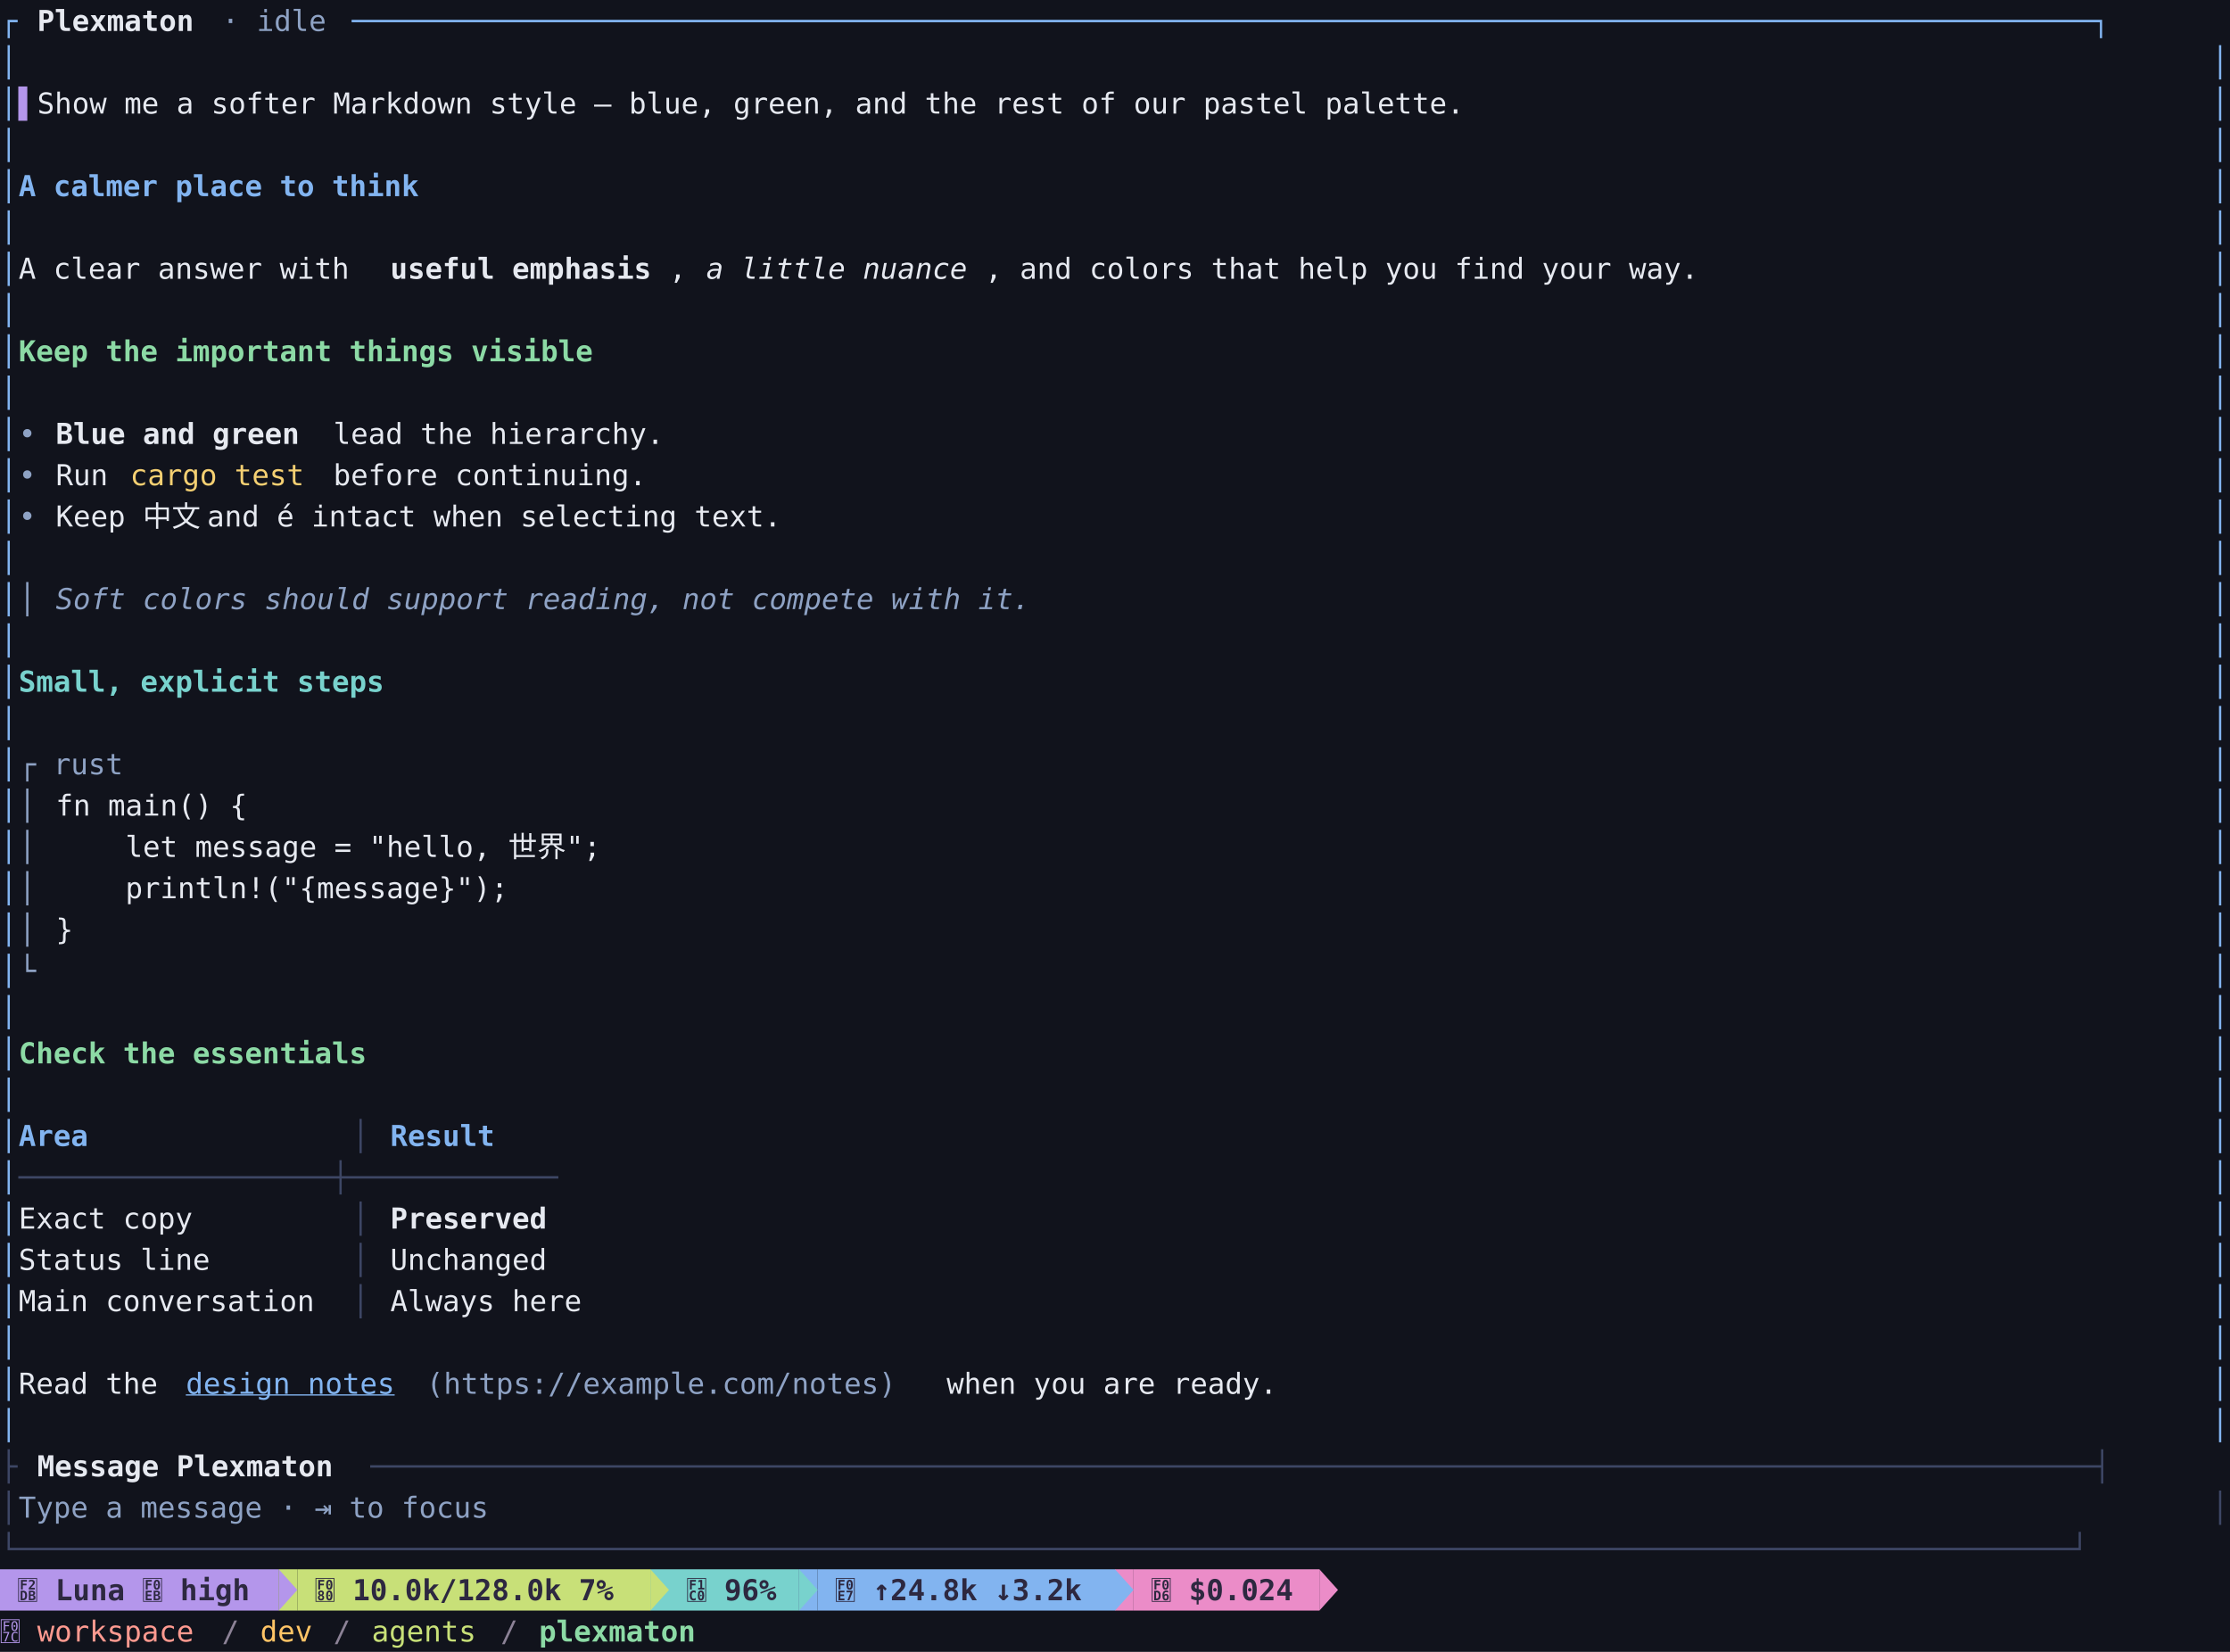
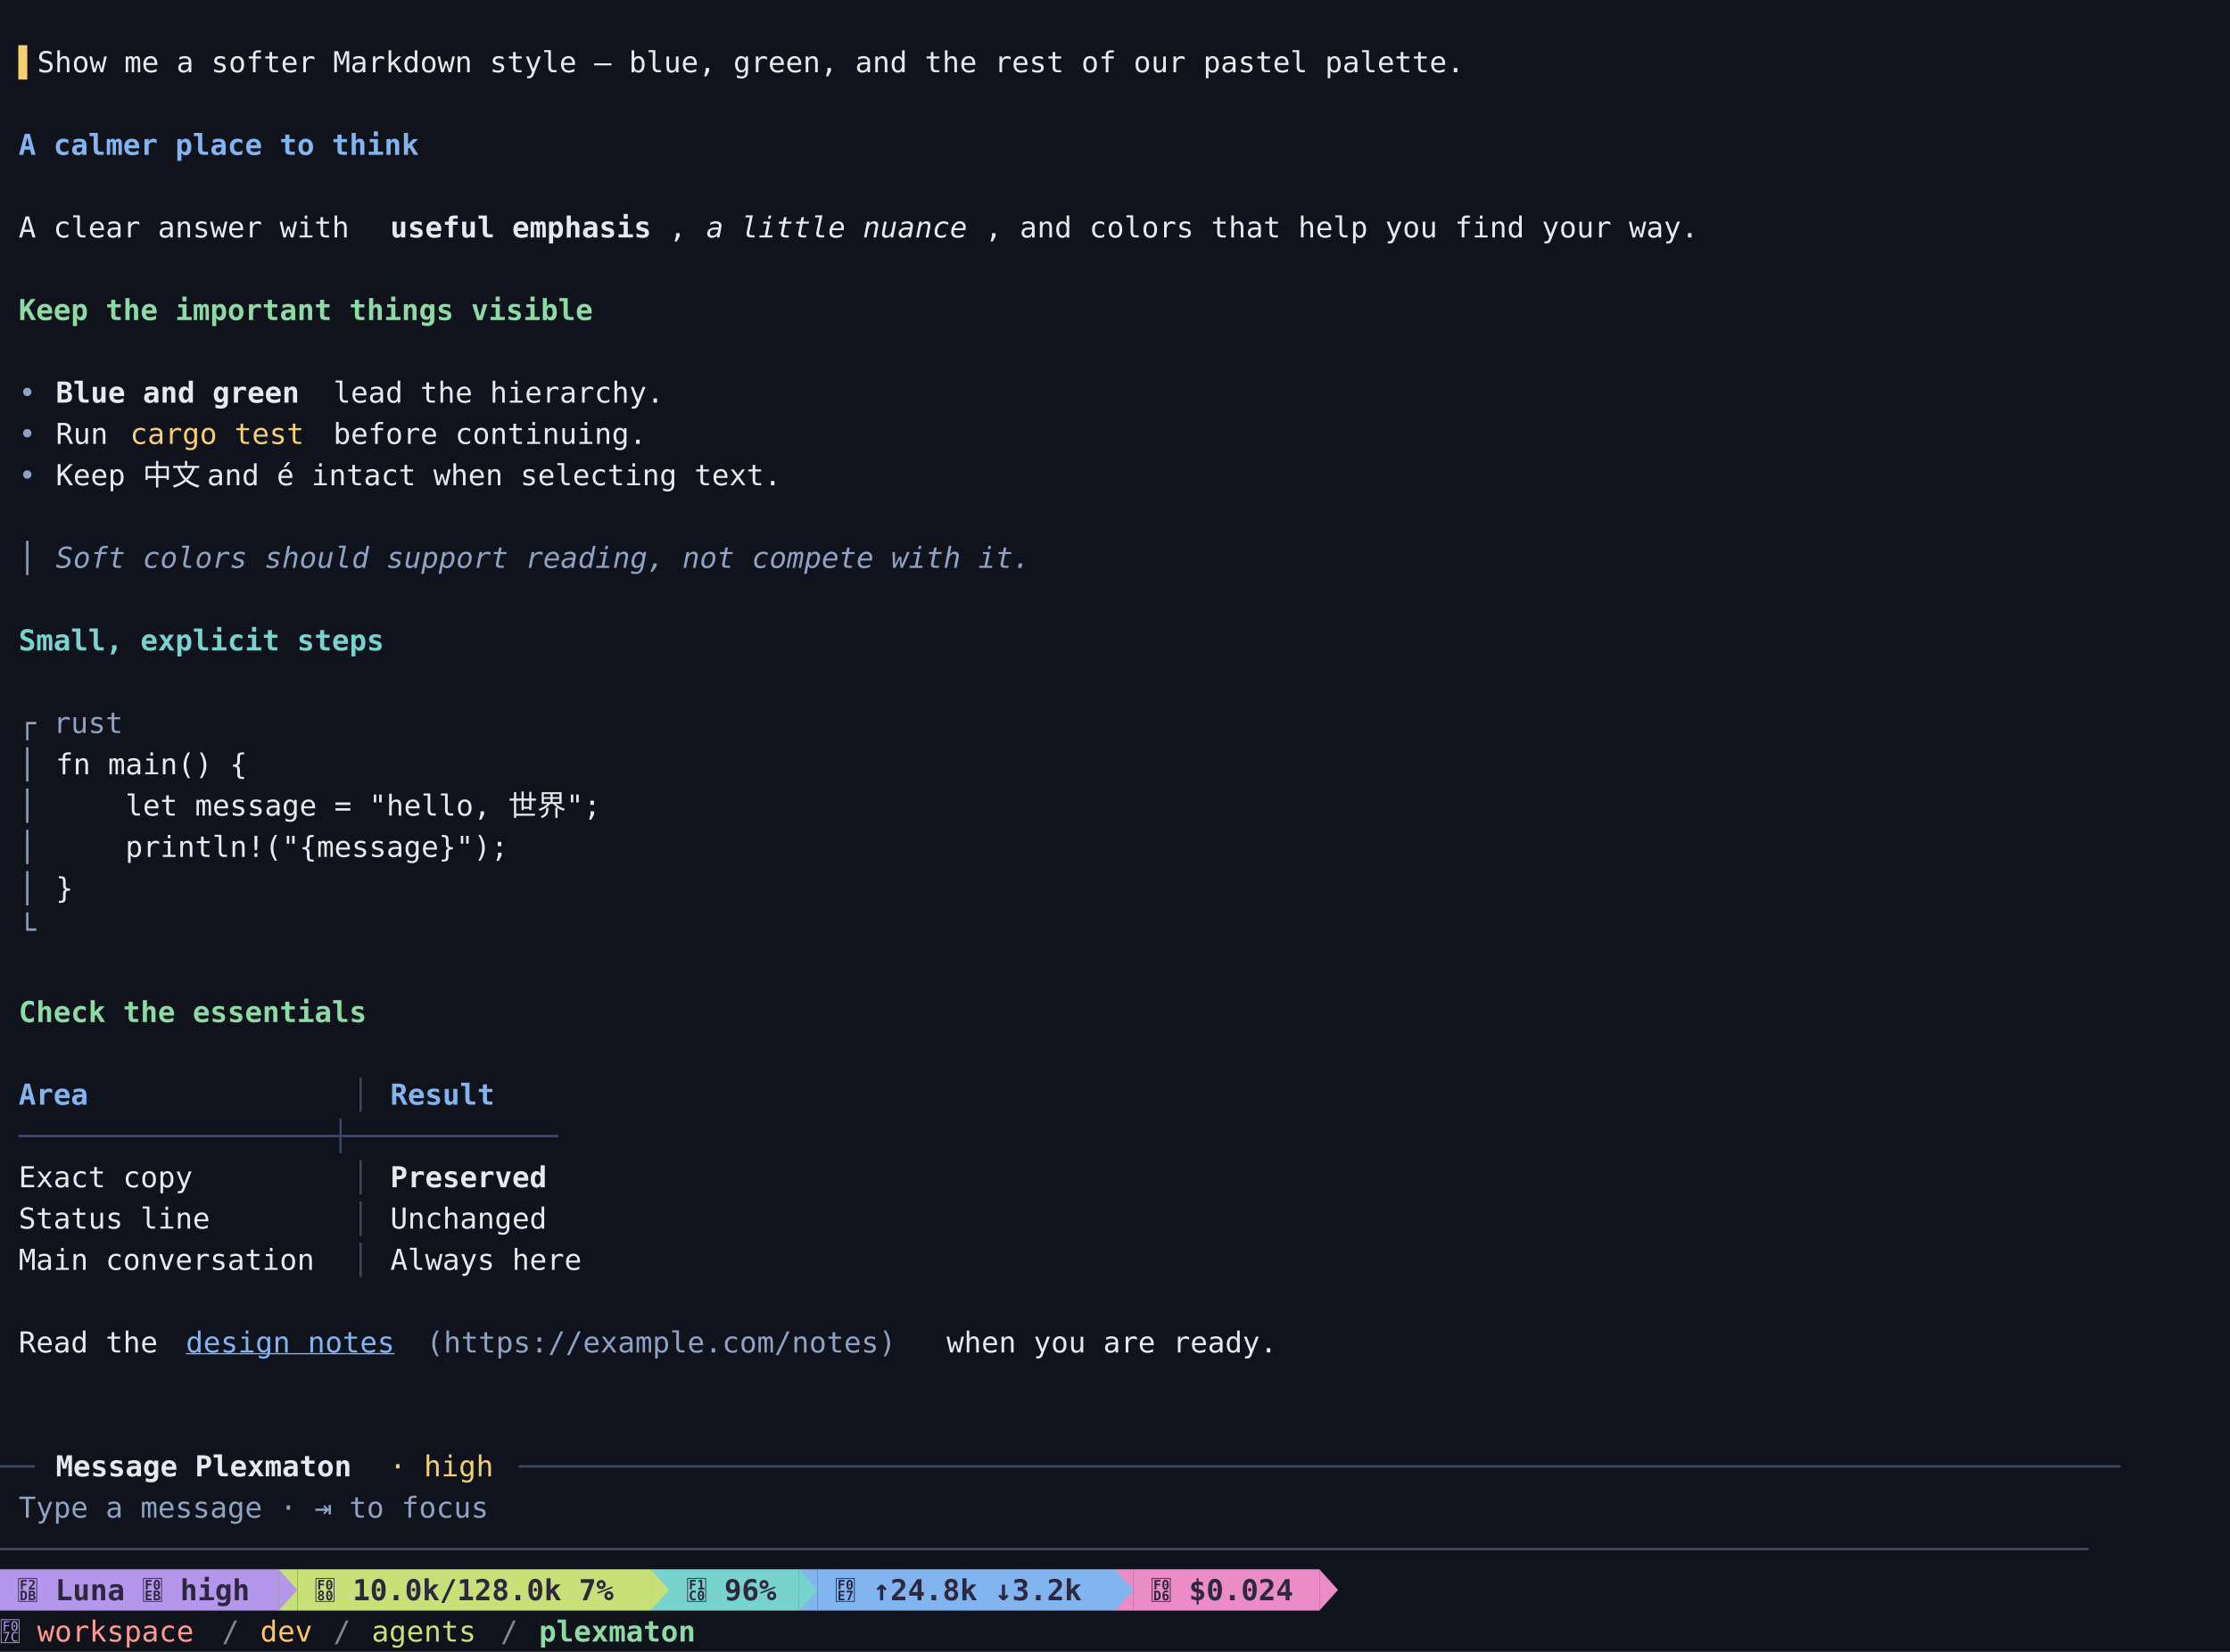
<svg xmlns="http://www.w3.org/2000/svg" width="100%" height="100%" viewBox="0 0 1080 800" preserveAspectRatio="xMinYMin meet">
  <rect width="100%" height="100%" fill="#11131c" />
  <g font-family="Menlo,'Agave Nerd Font Mono',monospace" font-size="14">
-     <text x="0" y="15" fill="#82b4f0" font-weight="normal" font-style="normal" opacity="1" text-decoration="none" xml:space="preserve" textLength="18" lengthAdjust="spacingAndGlyphs">┌ </text>
-     <text x="18" y="15" fill="#e6e9f0" font-weight="bold" font-style="normal" opacity="1" text-decoration="none" xml:space="preserve" textLength="81" lengthAdjust="spacingAndGlyphs">Plexmaton</text>
-     <text x="99" y="15" fill="#8ea2c4" font-weight="normal" font-style="normal" opacity="1" text-decoration="none" xml:space="preserve" textLength="63" lengthAdjust="spacingAndGlyphs"> · idle</text>
-     <text x="162" y="15" fill="#82b4f0" font-weight="normal" font-style="normal" opacity="1" text-decoration="none" xml:space="preserve" textLength="918" lengthAdjust="spacingAndGlyphs"> ────────────────────────────────────────────────────────────────────────────────────────────────────┐</text>
-     <text x="0" y="35" fill="#82b4f0" font-weight="normal" font-style="normal" opacity="1" text-decoration="none" xml:space="preserve" textLength="9" lengthAdjust="spacingAndGlyphs">│</text>
-     <text x="1071" y="35" fill="#82b4f0" font-weight="normal" font-style="normal" opacity="1" text-decoration="none" xml:space="preserve" textLength="9" lengthAdjust="spacingAndGlyphs">│</text>
-     <text x="0" y="55" fill="#82b4f0" font-weight="normal" font-style="normal" opacity="1" text-decoration="none" xml:space="preserve" textLength="9" lengthAdjust="spacingAndGlyphs">│</text>
-     <text x="9" y="55" fill="#b496eb" font-weight="normal" font-style="normal" opacity="1" text-decoration="none" xml:space="preserve" textLength="9" lengthAdjust="spacingAndGlyphs">▌</text>
-     <text x="18" y="55" fill="#e6e9f0" font-weight="normal" font-style="normal" opacity="1" text-decoration="none" xml:space="preserve" textLength="738" lengthAdjust="spacingAndGlyphs">Show me a softer Markdown style — blue, green, and the rest of our pastel palette.</text>
-     <text x="1071" y="55" fill="#82b4f0" font-weight="normal" font-style="normal" opacity="1" text-decoration="none" xml:space="preserve" textLength="9" lengthAdjust="spacingAndGlyphs">│</text>
-     <text x="0" y="75" fill="#82b4f0" font-weight="normal" font-style="normal" opacity="1" text-decoration="none" xml:space="preserve" textLength="9" lengthAdjust="spacingAndGlyphs">│</text>
-     <text x="1071" y="75" fill="#82b4f0" font-weight="normal" font-style="normal" opacity="1" text-decoration="none" xml:space="preserve" textLength="9" lengthAdjust="spacingAndGlyphs">│</text>
-     <text x="0" y="95" fill="#82b4f0" font-weight="normal" font-style="normal" opacity="1" text-decoration="none" xml:space="preserve" textLength="9" lengthAdjust="spacingAndGlyphs">│</text>
-     <text x="9" y="95" fill="#82b4f0" font-weight="bold" font-style="normal" opacity="1" text-decoration="none" xml:space="preserve" textLength="207" lengthAdjust="spacingAndGlyphs">A calmer place to think</text>
-     <text x="1071" y="95" fill="#82b4f0" font-weight="normal" font-style="normal" opacity="1" text-decoration="none" xml:space="preserve" textLength="9" lengthAdjust="spacingAndGlyphs">│</text>
-     <text x="0" y="115" fill="#82b4f0" font-weight="normal" font-style="normal" opacity="1" text-decoration="none" xml:space="preserve" textLength="9" lengthAdjust="spacingAndGlyphs">│</text>
-     <text x="1071" y="115" fill="#82b4f0" font-weight="normal" font-style="normal" opacity="1" text-decoration="none" xml:space="preserve" textLength="9" lengthAdjust="spacingAndGlyphs">│</text>
-     <text x="0" y="135" fill="#82b4f0" font-weight="normal" font-style="normal" opacity="1" text-decoration="none" xml:space="preserve" textLength="9" lengthAdjust="spacingAndGlyphs">│</text>
-     <text x="9" y="135" fill="#e6e9f0" font-weight="normal" font-style="normal" opacity="1" text-decoration="none" xml:space="preserve" textLength="180" lengthAdjust="spacingAndGlyphs">A clear answer with </text>
-     <text x="189" y="135" fill="#e6e9f0" font-weight="bold" font-style="normal" opacity="1" text-decoration="none" xml:space="preserve" textLength="135" lengthAdjust="spacingAndGlyphs">useful emphasis</text>
-     <text x="324" y="135" fill="#e6e9f0" font-weight="normal" font-style="normal" opacity="1" text-decoration="none" xml:space="preserve" textLength="18" lengthAdjust="spacingAndGlyphs">, </text>
-     <text x="342" y="135" fill="#e6e9f0" font-weight="normal" font-style="italic" opacity="1" text-decoration="none" xml:space="preserve" textLength="135" lengthAdjust="spacingAndGlyphs">a little nuance</text>
-     <text x="477" y="135" fill="#e6e9f0" font-weight="normal" font-style="normal" opacity="1" text-decoration="none" xml:space="preserve" textLength="369" lengthAdjust="spacingAndGlyphs">, and colors that help you find your way.</text>
-     <text x="1071" y="135" fill="#82b4f0" font-weight="normal" font-style="normal" opacity="1" text-decoration="none" xml:space="preserve" textLength="9" lengthAdjust="spacingAndGlyphs">│</text>
-     <text x="0" y="155" fill="#82b4f0" font-weight="normal" font-style="normal" opacity="1" text-decoration="none" xml:space="preserve" textLength="9" lengthAdjust="spacingAndGlyphs">│</text>
-     <text x="1071" y="155" fill="#82b4f0" font-weight="normal" font-style="normal" opacity="1" text-decoration="none" xml:space="preserve" textLength="9" lengthAdjust="spacingAndGlyphs">│</text>
-     <text x="0" y="175" fill="#82b4f0" font-weight="normal" font-style="normal" opacity="1" text-decoration="none" xml:space="preserve" textLength="9" lengthAdjust="spacingAndGlyphs">│</text>
-     <text x="9" y="175" fill="#8cdaa5" font-weight="bold" font-style="normal" opacity="1" text-decoration="none" xml:space="preserve" textLength="297" lengthAdjust="spacingAndGlyphs">Keep the important things visible</text>
-     <text x="1071" y="175" fill="#82b4f0" font-weight="normal" font-style="normal" opacity="1" text-decoration="none" xml:space="preserve" textLength="9" lengthAdjust="spacingAndGlyphs">│</text>
-     <text x="0" y="195" fill="#82b4f0" font-weight="normal" font-style="normal" opacity="1" text-decoration="none" xml:space="preserve" textLength="9" lengthAdjust="spacingAndGlyphs">│</text>
-     <text x="1071" y="195" fill="#82b4f0" font-weight="normal" font-style="normal" opacity="1" text-decoration="none" xml:space="preserve" textLength="9" lengthAdjust="spacingAndGlyphs">│</text>
-     <text x="0" y="215" fill="#82b4f0" font-weight="normal" font-style="normal" opacity="1" text-decoration="none" xml:space="preserve" textLength="9" lengthAdjust="spacingAndGlyphs">│</text>
+     <text x="9" y="35" fill="#f5d072" font-weight="normal" font-style="normal" opacity="1" text-decoration="none" xml:space="preserve" textLength="9" lengthAdjust="spacingAndGlyphs">▌</text>
+     <text x="18" y="35" fill="#e6e9f0" font-weight="normal" font-style="normal" opacity="1" text-decoration="none" xml:space="preserve" textLength="738" lengthAdjust="spacingAndGlyphs">Show me a softer Markdown style — blue, green, and the rest of our pastel palette.</text>
+     <text x="9" y="75" fill="#82b4f0" font-weight="bold" font-style="normal" opacity="1" text-decoration="none" xml:space="preserve" textLength="207" lengthAdjust="spacingAndGlyphs">A calmer place to think</text>
+     <text x="9" y="115" fill="#e6e9f0" font-weight="normal" font-style="normal" opacity="1" text-decoration="none" xml:space="preserve" textLength="180" lengthAdjust="spacingAndGlyphs">A clear answer with </text>
+     <text x="189" y="115" fill="#e6e9f0" font-weight="bold" font-style="normal" opacity="1" text-decoration="none" xml:space="preserve" textLength="135" lengthAdjust="spacingAndGlyphs">useful emphasis</text>
+     <text x="324" y="115" fill="#e6e9f0" font-weight="normal" font-style="normal" opacity="1" text-decoration="none" xml:space="preserve" textLength="18" lengthAdjust="spacingAndGlyphs">, </text>
+     <text x="342" y="115" fill="#e6e9f0" font-weight="normal" font-style="italic" opacity="1" text-decoration="none" xml:space="preserve" textLength="135" lengthAdjust="spacingAndGlyphs">a little nuance</text>
+     <text x="477" y="115" fill="#e6e9f0" font-weight="normal" font-style="normal" opacity="1" text-decoration="none" xml:space="preserve" textLength="369" lengthAdjust="spacingAndGlyphs">, and colors that help you find your way.</text>
+     <text x="9" y="155" fill="#8cdaa5" font-weight="bold" font-style="normal" opacity="1" text-decoration="none" xml:space="preserve" textLength="297" lengthAdjust="spacingAndGlyphs">Keep the important things visible</text>
+     <text x="9" y="195" fill="#8ea2c4" font-weight="normal" font-style="normal" opacity="1" text-decoration="none" xml:space="preserve" textLength="18" lengthAdjust="spacingAndGlyphs">• </text>
+     <text x="27" y="195" fill="#e6e9f0" font-weight="bold" font-style="normal" opacity="1" text-decoration="none" xml:space="preserve" textLength="126" lengthAdjust="spacingAndGlyphs">Blue and green</text>
+     <text x="153" y="195" fill="#e6e9f0" font-weight="normal" font-style="normal" opacity="1" text-decoration="none" xml:space="preserve" textLength="180" lengthAdjust="spacingAndGlyphs"> lead the hierarchy.</text>
    <text x="9" y="215" fill="#8ea2c4" font-weight="normal" font-style="normal" opacity="1" text-decoration="none" xml:space="preserve" textLength="18" lengthAdjust="spacingAndGlyphs">• </text>
-     <text x="27" y="215" fill="#e6e9f0" font-weight="bold" font-style="normal" opacity="1" text-decoration="none" xml:space="preserve" textLength="126" lengthAdjust="spacingAndGlyphs">Blue and green</text>
-     <text x="153" y="215" fill="#e6e9f0" font-weight="normal" font-style="normal" opacity="1" text-decoration="none" xml:space="preserve" textLength="180" lengthAdjust="spacingAndGlyphs"> lead the hierarchy.</text>
-     <text x="1071" y="215" fill="#82b4f0" font-weight="normal" font-style="normal" opacity="1" text-decoration="none" xml:space="preserve" textLength="9" lengthAdjust="spacingAndGlyphs">│</text>
-     <text x="0" y="235" fill="#82b4f0" font-weight="normal" font-style="normal" opacity="1" text-decoration="none" xml:space="preserve" textLength="9" lengthAdjust="spacingAndGlyphs">│</text>
+     <text x="27" y="215" fill="#e6e9f0" font-weight="normal" font-style="normal" opacity="1" text-decoration="none" xml:space="preserve" textLength="36" lengthAdjust="spacingAndGlyphs">Run </text>
+     <text x="63" y="215" fill="#f5d072" font-weight="normal" font-style="normal" opacity="1" text-decoration="none" xml:space="preserve" textLength="90" lengthAdjust="spacingAndGlyphs">cargo test</text>
+     <text x="153" y="215" fill="#e6e9f0" font-weight="normal" font-style="normal" opacity="1" text-decoration="none" xml:space="preserve" textLength="171" lengthAdjust="spacingAndGlyphs"> before continuing.</text>
    <text x="9" y="235" fill="#8ea2c4" font-weight="normal" font-style="normal" opacity="1" text-decoration="none" xml:space="preserve" textLength="18" lengthAdjust="spacingAndGlyphs">• </text>
-     <text x="27" y="235" fill="#e6e9f0" font-weight="normal" font-style="normal" opacity="1" text-decoration="none" xml:space="preserve" textLength="36" lengthAdjust="spacingAndGlyphs">Run </text>
-     <text x="63" y="235" fill="#f5d072" font-weight="normal" font-style="normal" opacity="1" text-decoration="none" xml:space="preserve" textLength="90" lengthAdjust="spacingAndGlyphs">cargo test</text>
-     <text x="153" y="235" fill="#e6e9f0" font-weight="normal" font-style="normal" opacity="1" text-decoration="none" xml:space="preserve" textLength="171" lengthAdjust="spacingAndGlyphs"> before continuing.</text>
-     <text x="1071" y="235" fill="#82b4f0" font-weight="normal" font-style="normal" opacity="1" text-decoration="none" xml:space="preserve" textLength="9" lengthAdjust="spacingAndGlyphs">│</text>
-     <text x="0" y="255" fill="#82b4f0" font-weight="normal" font-style="normal" opacity="1" text-decoration="none" xml:space="preserve" textLength="9" lengthAdjust="spacingAndGlyphs">│</text>
-     <text x="9" y="255" fill="#8ea2c4" font-weight="normal" font-style="normal" opacity="1" text-decoration="none" xml:space="preserve" textLength="18" lengthAdjust="spacingAndGlyphs">• </text>
-     <text x="27" y="255" fill="#e6e9f0" font-weight="normal" font-style="normal" opacity="1" text-decoration="none" xml:space="preserve" textLength="387" lengthAdjust="spacingAndGlyphs">Keep 中文 and é intact when selecting text.</text>
-     <text x="1071" y="255" fill="#82b4f0" font-weight="normal" font-style="normal" opacity="1" text-decoration="none" xml:space="preserve" textLength="9" lengthAdjust="spacingAndGlyphs">│</text>
-     <text x="0" y="275" fill="#82b4f0" font-weight="normal" font-style="normal" opacity="1" text-decoration="none" xml:space="preserve" textLength="9" lengthAdjust="spacingAndGlyphs">│</text>
-     <text x="1071" y="275" fill="#82b4f0" font-weight="normal" font-style="normal" opacity="1" text-decoration="none" xml:space="preserve" textLength="9" lengthAdjust="spacingAndGlyphs">│</text>
-     <text x="0" y="295" fill="#82b4f0" font-weight="normal" font-style="normal" opacity="1" text-decoration="none" xml:space="preserve" textLength="9" lengthAdjust="spacingAndGlyphs">│</text>
-     <text x="9" y="295" fill="#8ea2c4" font-weight="normal" font-style="normal" opacity="1" text-decoration="none" xml:space="preserve" textLength="18" lengthAdjust="spacingAndGlyphs">│ </text>
-     <text x="27" y="295" fill="#8ea2c4" font-weight="normal" font-style="italic" opacity="1" text-decoration="none" xml:space="preserve" textLength="504" lengthAdjust="spacingAndGlyphs">Soft colors should support reading, not compete with it.</text>
-     <text x="1071" y="295" fill="#82b4f0" font-weight="normal" font-style="normal" opacity="1" text-decoration="none" xml:space="preserve" textLength="9" lengthAdjust="spacingAndGlyphs">│</text>
-     <text x="0" y="315" fill="#82b4f0" font-weight="normal" font-style="normal" opacity="1" text-decoration="none" xml:space="preserve" textLength="9" lengthAdjust="spacingAndGlyphs">│</text>
-     <text x="1071" y="315" fill="#82b4f0" font-weight="normal" font-style="normal" opacity="1" text-decoration="none" xml:space="preserve" textLength="9" lengthAdjust="spacingAndGlyphs">│</text>
-     <text x="0" y="335" fill="#82b4f0" font-weight="normal" font-style="normal" opacity="1" text-decoration="none" xml:space="preserve" textLength="9" lengthAdjust="spacingAndGlyphs">│</text>
-     <text x="9" y="335" fill="#78d2cd" font-weight="bold" font-style="normal" opacity="1" text-decoration="none" xml:space="preserve" textLength="189" lengthAdjust="spacingAndGlyphs">Small, explicit steps</text>
-     <text x="1071" y="335" fill="#82b4f0" font-weight="normal" font-style="normal" opacity="1" text-decoration="none" xml:space="preserve" textLength="9" lengthAdjust="spacingAndGlyphs">│</text>
-     <text x="0" y="355" fill="#82b4f0" font-weight="normal" font-style="normal" opacity="1" text-decoration="none" xml:space="preserve" textLength="9" lengthAdjust="spacingAndGlyphs">│</text>
-     <text x="1071" y="355" fill="#82b4f0" font-weight="normal" font-style="normal" opacity="1" text-decoration="none" xml:space="preserve" textLength="9" lengthAdjust="spacingAndGlyphs">│</text>
-     <text x="0" y="375" fill="#82b4f0" font-weight="normal" font-style="normal" opacity="1" text-decoration="none" xml:space="preserve" textLength="9" lengthAdjust="spacingAndGlyphs">│</text>
-     <text x="9" y="375" fill="#8ea2c4" font-weight="normal" font-style="normal" opacity="1" text-decoration="none" xml:space="preserve" textLength="54" lengthAdjust="spacingAndGlyphs">┌ rust</text>
-     <text x="1071" y="375" fill="#82b4f0" font-weight="normal" font-style="normal" opacity="1" text-decoration="none" xml:space="preserve" textLength="9" lengthAdjust="spacingAndGlyphs">│</text>
-     <text x="0" y="395" fill="#82b4f0" font-weight="normal" font-style="normal" opacity="1" text-decoration="none" xml:space="preserve" textLength="9" lengthAdjust="spacingAndGlyphs">│</text>
+     <text x="27" y="235" fill="#e6e9f0" font-weight="normal" font-style="normal" opacity="1" text-decoration="none" xml:space="preserve" textLength="387" lengthAdjust="spacingAndGlyphs">Keep 中文 and é intact when selecting text.</text>
+     <text x="9" y="275" fill="#8ea2c4" font-weight="normal" font-style="normal" opacity="1" text-decoration="none" xml:space="preserve" textLength="18" lengthAdjust="spacingAndGlyphs">│ </text>
+     <text x="27" y="275" fill="#8ea2c4" font-weight="normal" font-style="italic" opacity="1" text-decoration="none" xml:space="preserve" textLength="504" lengthAdjust="spacingAndGlyphs">Soft colors should support reading, not compete with it.</text>
+     <text x="9" y="315" fill="#78d2cd" font-weight="bold" font-style="normal" opacity="1" text-decoration="none" xml:space="preserve" textLength="189" lengthAdjust="spacingAndGlyphs">Small, explicit steps</text>
+     <text x="9" y="355" fill="#8ea2c4" font-weight="normal" font-style="normal" opacity="1" text-decoration="none" xml:space="preserve" textLength="54" lengthAdjust="spacingAndGlyphs">┌ rust</text>
+     <text x="9" y="375" fill="#8ea2c4" font-weight="normal" font-style="normal" opacity="1" text-decoration="none" xml:space="preserve" textLength="18" lengthAdjust="spacingAndGlyphs">│ </text>
+     <text x="27" y="375" fill="#e6e9f0" font-weight="normal" font-style="normal" opacity="1" text-decoration="none" xml:space="preserve" textLength="99" lengthAdjust="spacingAndGlyphs">fn main() {</text>
    <text x="9" y="395" fill="#8ea2c4" font-weight="normal" font-style="normal" opacity="1" text-decoration="none" xml:space="preserve" textLength="18" lengthAdjust="spacingAndGlyphs">│ </text>
-     <text x="27" y="395" fill="#e6e9f0" font-weight="normal" font-style="normal" opacity="1" text-decoration="none" xml:space="preserve" textLength="99" lengthAdjust="spacingAndGlyphs">fn main() {</text>
-     <text x="1071" y="395" fill="#82b4f0" font-weight="normal" font-style="normal" opacity="1" text-decoration="none" xml:space="preserve" textLength="9" lengthAdjust="spacingAndGlyphs">│</text>
-     <text x="0" y="415" fill="#82b4f0" font-weight="normal" font-style="normal" opacity="1" text-decoration="none" xml:space="preserve" textLength="9" lengthAdjust="spacingAndGlyphs">│</text>
+     <text x="27" y="395" fill="#e6e9f0" font-weight="normal" font-style="normal" opacity="1" text-decoration="none" xml:space="preserve" textLength="288" lengthAdjust="spacingAndGlyphs">    let message = "hello, 世界";</text>
    <text x="9" y="415" fill="#8ea2c4" font-weight="normal" font-style="normal" opacity="1" text-decoration="none" xml:space="preserve" textLength="18" lengthAdjust="spacingAndGlyphs">│ </text>
-     <text x="27" y="415" fill="#e6e9f0" font-weight="normal" font-style="normal" opacity="1" text-decoration="none" xml:space="preserve" textLength="288" lengthAdjust="spacingAndGlyphs">    let message = "hello, 世界";</text>
-     <text x="1071" y="415" fill="#82b4f0" font-weight="normal" font-style="normal" opacity="1" text-decoration="none" xml:space="preserve" textLength="9" lengthAdjust="spacingAndGlyphs">│</text>
-     <text x="0" y="435" fill="#82b4f0" font-weight="normal" font-style="normal" opacity="1" text-decoration="none" xml:space="preserve" textLength="9" lengthAdjust="spacingAndGlyphs">│</text>
+     <text x="27" y="415" fill="#e6e9f0" font-weight="normal" font-style="normal" opacity="1" text-decoration="none" xml:space="preserve" textLength="234" lengthAdjust="spacingAndGlyphs">    println!("{message}");</text>
    <text x="9" y="435" fill="#8ea2c4" font-weight="normal" font-style="normal" opacity="1" text-decoration="none" xml:space="preserve" textLength="18" lengthAdjust="spacingAndGlyphs">│ </text>
-     <text x="27" y="435" fill="#e6e9f0" font-weight="normal" font-style="normal" opacity="1" text-decoration="none" xml:space="preserve" textLength="234" lengthAdjust="spacingAndGlyphs">    println!("{message}");</text>
-     <text x="1071" y="435" fill="#82b4f0" font-weight="normal" font-style="normal" opacity="1" text-decoration="none" xml:space="preserve" textLength="9" lengthAdjust="spacingAndGlyphs">│</text>
-     <text x="0" y="455" fill="#82b4f0" font-weight="normal" font-style="normal" opacity="1" text-decoration="none" xml:space="preserve" textLength="9" lengthAdjust="spacingAndGlyphs">│</text>
-     <text x="9" y="455" fill="#8ea2c4" font-weight="normal" font-style="normal" opacity="1" text-decoration="none" xml:space="preserve" textLength="18" lengthAdjust="spacingAndGlyphs">│ </text>
-     <text x="27" y="455" fill="#e6e9f0" font-weight="normal" font-style="normal" opacity="1" text-decoration="none" xml:space="preserve" textLength="9" lengthAdjust="spacingAndGlyphs">}</text>
-     <text x="1071" y="455" fill="#82b4f0" font-weight="normal" font-style="normal" opacity="1" text-decoration="none" xml:space="preserve" textLength="9" lengthAdjust="spacingAndGlyphs">│</text>
-     <text x="0" y="475" fill="#82b4f0" font-weight="normal" font-style="normal" opacity="1" text-decoration="none" xml:space="preserve" textLength="9" lengthAdjust="spacingAndGlyphs">│</text>
-     <text x="9" y="475" fill="#8ea2c4" font-weight="normal" font-style="normal" opacity="1" text-decoration="none" xml:space="preserve" textLength="9" lengthAdjust="spacingAndGlyphs">└</text>
-     <text x="1071" y="475" fill="#82b4f0" font-weight="normal" font-style="normal" opacity="1" text-decoration="none" xml:space="preserve" textLength="9" lengthAdjust="spacingAndGlyphs">│</text>
-     <text x="0" y="495" fill="#82b4f0" font-weight="normal" font-style="normal" opacity="1" text-decoration="none" xml:space="preserve" textLength="9" lengthAdjust="spacingAndGlyphs">│</text>
-     <text x="1071" y="495" fill="#82b4f0" font-weight="normal" font-style="normal" opacity="1" text-decoration="none" xml:space="preserve" textLength="9" lengthAdjust="spacingAndGlyphs">│</text>
-     <text x="0" y="515" fill="#82b4f0" font-weight="normal" font-style="normal" opacity="1" text-decoration="none" xml:space="preserve" textLength="9" lengthAdjust="spacingAndGlyphs">│</text>
-     <text x="9" y="515" fill="#8cdaa5" font-weight="bold" font-style="normal" opacity="1" text-decoration="none" xml:space="preserve" textLength="180" lengthAdjust="spacingAndGlyphs">Check the essentials</text>
-     <text x="1071" y="515" fill="#82b4f0" font-weight="normal" font-style="normal" opacity="1" text-decoration="none" xml:space="preserve" textLength="9" lengthAdjust="spacingAndGlyphs">│</text>
-     <text x="0" y="535" fill="#82b4f0" font-weight="normal" font-style="normal" opacity="1" text-decoration="none" xml:space="preserve" textLength="9" lengthAdjust="spacingAndGlyphs">│</text>
-     <text x="1071" y="535" fill="#82b4f0" font-weight="normal" font-style="normal" opacity="1" text-decoration="none" xml:space="preserve" textLength="9" lengthAdjust="spacingAndGlyphs">│</text>
-     <text x="0" y="555" fill="#82b4f0" font-weight="normal" font-style="normal" opacity="1" text-decoration="none" xml:space="preserve" textLength="9" lengthAdjust="spacingAndGlyphs">│</text>
-     <text x="9" y="555" fill="#82b4f0" font-weight="bold" font-style="normal" opacity="1" text-decoration="none" xml:space="preserve" textLength="36" lengthAdjust="spacingAndGlyphs">Area</text>
-     <text x="162" y="555" fill="#3d4664" font-weight="normal" font-style="normal" opacity="1" text-decoration="none" xml:space="preserve" textLength="27" lengthAdjust="spacingAndGlyphs"> │ </text>
-     <text x="189" y="555" fill="#82b4f0" font-weight="bold" font-style="normal" opacity="1" text-decoration="none" xml:space="preserve" textLength="54" lengthAdjust="spacingAndGlyphs">Result</text>
-     <text x="1071" y="555" fill="#82b4f0" font-weight="normal" font-style="normal" opacity="1" text-decoration="none" xml:space="preserve" textLength="9" lengthAdjust="spacingAndGlyphs">│</text>
-     <text x="0" y="575" fill="#82b4f0" font-weight="normal" font-style="normal" opacity="1" text-decoration="none" xml:space="preserve" textLength="9" lengthAdjust="spacingAndGlyphs">│</text>
-     <text x="9" y="575" fill="#3d4664" font-weight="normal" font-style="normal" opacity="1" text-decoration="none" xml:space="preserve" textLength="279" lengthAdjust="spacingAndGlyphs">──────────────────┼────────────</text>
-     <text x="1071" y="575" fill="#82b4f0" font-weight="normal" font-style="normal" opacity="1" text-decoration="none" xml:space="preserve" textLength="9" lengthAdjust="spacingAndGlyphs">│</text>
-     <text x="0" y="595" fill="#82b4f0" font-weight="normal" font-style="normal" opacity="1" text-decoration="none" xml:space="preserve" textLength="9" lengthAdjust="spacingAndGlyphs">│</text>
-     <text x="9" y="595" fill="#e6e9f0" font-weight="normal" font-style="normal" opacity="1" text-decoration="none" xml:space="preserve" textLength="90" lengthAdjust="spacingAndGlyphs">Exact copy</text>
+     <text x="27" y="435" fill="#e6e9f0" font-weight="normal" font-style="normal" opacity="1" text-decoration="none" xml:space="preserve" textLength="9" lengthAdjust="spacingAndGlyphs">}</text>
+     <text x="9" y="455" fill="#8ea2c4" font-weight="normal" font-style="normal" opacity="1" text-decoration="none" xml:space="preserve" textLength="9" lengthAdjust="spacingAndGlyphs">└</text>
+     <text x="9" y="495" fill="#8cdaa5" font-weight="bold" font-style="normal" opacity="1" text-decoration="none" xml:space="preserve" textLength="180" lengthAdjust="spacingAndGlyphs">Check the essentials</text>
+     <text x="9" y="535" fill="#82b4f0" font-weight="bold" font-style="normal" opacity="1" text-decoration="none" xml:space="preserve" textLength="36" lengthAdjust="spacingAndGlyphs">Area</text>
+     <text x="162" y="535" fill="#3d4664" font-weight="normal" font-style="normal" opacity="1" text-decoration="none" xml:space="preserve" textLength="27" lengthAdjust="spacingAndGlyphs"> │ </text>
+     <text x="189" y="535" fill="#82b4f0" font-weight="bold" font-style="normal" opacity="1" text-decoration="none" xml:space="preserve" textLength="54" lengthAdjust="spacingAndGlyphs">Result</text>
+     <text x="9" y="555" fill="#3d4664" font-weight="normal" font-style="normal" opacity="1" text-decoration="none" xml:space="preserve" textLength="279" lengthAdjust="spacingAndGlyphs">──────────────────┼────────────</text>
+     <text x="9" y="575" fill="#e6e9f0" font-weight="normal" font-style="normal" opacity="1" text-decoration="none" xml:space="preserve" textLength="90" lengthAdjust="spacingAndGlyphs">Exact copy</text>
+     <text x="162" y="575" fill="#3d4664" font-weight="normal" font-style="normal" opacity="1" text-decoration="none" xml:space="preserve" textLength="27" lengthAdjust="spacingAndGlyphs"> │ </text>
+     <text x="189" y="575" fill="#e6e9f0" font-weight="bold" font-style="normal" opacity="1" text-decoration="none" xml:space="preserve" textLength="81" lengthAdjust="spacingAndGlyphs">Preserved</text>
+     <text x="9" y="595" fill="#e6e9f0" font-weight="normal" font-style="normal" opacity="1" text-decoration="none" xml:space="preserve" textLength="99" lengthAdjust="spacingAndGlyphs">Status line</text>
    <text x="162" y="595" fill="#3d4664" font-weight="normal" font-style="normal" opacity="1" text-decoration="none" xml:space="preserve" textLength="27" lengthAdjust="spacingAndGlyphs"> │ </text>
-     <text x="189" y="595" fill="#e6e9f0" font-weight="bold" font-style="normal" opacity="1" text-decoration="none" xml:space="preserve" textLength="81" lengthAdjust="spacingAndGlyphs">Preserved</text>
-     <text x="1071" y="595" fill="#82b4f0" font-weight="normal" font-style="normal" opacity="1" text-decoration="none" xml:space="preserve" textLength="9" lengthAdjust="spacingAndGlyphs">│</text>
-     <text x="0" y="615" fill="#82b4f0" font-weight="normal" font-style="normal" opacity="1" text-decoration="none" xml:space="preserve" textLength="9" lengthAdjust="spacingAndGlyphs">│</text>
-     <text x="9" y="615" fill="#e6e9f0" font-weight="normal" font-style="normal" opacity="1" text-decoration="none" xml:space="preserve" textLength="99" lengthAdjust="spacingAndGlyphs">Status line</text>
+     <text x="189" y="595" fill="#e6e9f0" font-weight="normal" font-style="normal" opacity="1" text-decoration="none" xml:space="preserve" textLength="81" lengthAdjust="spacingAndGlyphs">Unchanged</text>
+     <text x="9" y="615" fill="#e6e9f0" font-weight="normal" font-style="normal" opacity="1" text-decoration="none" xml:space="preserve" textLength="153" lengthAdjust="spacingAndGlyphs">Main conversation</text>
    <text x="162" y="615" fill="#3d4664" font-weight="normal" font-style="normal" opacity="1" text-decoration="none" xml:space="preserve" textLength="27" lengthAdjust="spacingAndGlyphs"> │ </text>
-     <text x="189" y="615" fill="#e6e9f0" font-weight="normal" font-style="normal" opacity="1" text-decoration="none" xml:space="preserve" textLength="81" lengthAdjust="spacingAndGlyphs">Unchanged</text>
-     <text x="1071" y="615" fill="#82b4f0" font-weight="normal" font-style="normal" opacity="1" text-decoration="none" xml:space="preserve" textLength="9" lengthAdjust="spacingAndGlyphs">│</text>
-     <text x="0" y="635" fill="#82b4f0" font-weight="normal" font-style="normal" opacity="1" text-decoration="none" xml:space="preserve" textLength="9" lengthAdjust="spacingAndGlyphs">│</text>
-     <text x="9" y="635" fill="#e6e9f0" font-weight="normal" font-style="normal" opacity="1" text-decoration="none" xml:space="preserve" textLength="153" lengthAdjust="spacingAndGlyphs">Main conversation</text>
-     <text x="162" y="635" fill="#3d4664" font-weight="normal" font-style="normal" opacity="1" text-decoration="none" xml:space="preserve" textLength="27" lengthAdjust="spacingAndGlyphs"> │ </text>
-     <text x="189" y="635" fill="#e6e9f0" font-weight="normal" font-style="normal" opacity="1" text-decoration="none" xml:space="preserve" textLength="99" lengthAdjust="spacingAndGlyphs">Always here</text>
-     <text x="1071" y="635" fill="#82b4f0" font-weight="normal" font-style="normal" opacity="1" text-decoration="none" xml:space="preserve" textLength="9" lengthAdjust="spacingAndGlyphs">│</text>
-     <text x="0" y="655" fill="#82b4f0" font-weight="normal" font-style="normal" opacity="1" text-decoration="none" xml:space="preserve" textLength="9" lengthAdjust="spacingAndGlyphs">│</text>
-     <text x="1071" y="655" fill="#82b4f0" font-weight="normal" font-style="normal" opacity="1" text-decoration="none" xml:space="preserve" textLength="9" lengthAdjust="spacingAndGlyphs">│</text>
-     <text x="0" y="675" fill="#82b4f0" font-weight="normal" font-style="normal" opacity="1" text-decoration="none" xml:space="preserve" textLength="9" lengthAdjust="spacingAndGlyphs">│</text>
-     <text x="9" y="675" fill="#e6e9f0" font-weight="normal" font-style="normal" opacity="1" text-decoration="none" xml:space="preserve" textLength="81" lengthAdjust="spacingAndGlyphs">Read the </text>
-     <text x="90" y="675" fill="#82b4f0" font-weight="normal" font-style="normal" opacity="1" text-decoration="underline" xml:space="preserve" textLength="108" lengthAdjust="spacingAndGlyphs">design notes</text>
-     <text x="198" y="675" fill="#8ea2c4" font-weight="normal" font-style="normal" opacity="1" text-decoration="none" xml:space="preserve" textLength="252" lengthAdjust="spacingAndGlyphs"> (https://example.com/notes)</text>
-     <text x="450" y="675" fill="#e6e9f0" font-weight="normal" font-style="normal" opacity="1" text-decoration="none" xml:space="preserve" textLength="180" lengthAdjust="spacingAndGlyphs"> when you are ready.</text>
-     <text x="1071" y="675" fill="#82b4f0" font-weight="normal" font-style="normal" opacity="1" text-decoration="none" xml:space="preserve" textLength="9" lengthAdjust="spacingAndGlyphs">│</text>
-     <text x="0" y="695" fill="#82b4f0" font-weight="normal" font-style="normal" opacity="1" text-decoration="none" xml:space="preserve" textLength="9" lengthAdjust="spacingAndGlyphs">│</text>
-     <text x="1071" y="695" fill="#82b4f0" font-weight="normal" font-style="normal" opacity="1" text-decoration="none" xml:space="preserve" textLength="9" lengthAdjust="spacingAndGlyphs">│</text>
-     <text x="0" y="715" fill="#3d4664" font-weight="normal" font-style="normal" opacity="1" text-decoration="none" xml:space="preserve" textLength="18" lengthAdjust="spacingAndGlyphs">├ </text>
-     <text x="18" y="715" fill="#e6e9f0" font-weight="bold" font-style="normal" opacity="1" text-decoration="none" xml:space="preserve" textLength="153" lengthAdjust="spacingAndGlyphs">Message Plexmaton</text>
-     <text x="171" y="715" fill="#3d4664" font-weight="normal" font-style="normal" opacity="1" text-decoration="none" xml:space="preserve" textLength="909" lengthAdjust="spacingAndGlyphs"> ───────────────────────────────────────────────────────────────────────────────────────────────────┤</text>
-     <text x="0" y="735" fill="#3d4664" font-weight="normal" font-style="normal" opacity="1" text-decoration="none" xml:space="preserve" textLength="9" lengthAdjust="spacingAndGlyphs">│</text>
+     <text x="189" y="615" fill="#e6e9f0" font-weight="normal" font-style="normal" opacity="1" text-decoration="none" xml:space="preserve" textLength="99" lengthAdjust="spacingAndGlyphs">Always here</text>
+     <text x="9" y="655" fill="#e6e9f0" font-weight="normal" font-style="normal" opacity="1" text-decoration="none" xml:space="preserve" textLength="81" lengthAdjust="spacingAndGlyphs">Read the </text>
+     <text x="90" y="655" fill="#82b4f0" font-weight="normal" font-style="normal" opacity="1" text-decoration="underline" xml:space="preserve" textLength="108" lengthAdjust="spacingAndGlyphs">design notes</text>
+     <text x="198" y="655" fill="#8ea2c4" font-weight="normal" font-style="normal" opacity="1" text-decoration="none" xml:space="preserve" textLength="252" lengthAdjust="spacingAndGlyphs"> (https://example.com/notes)</text>
+     <text x="450" y="655" fill="#e6e9f0" font-weight="normal" font-style="normal" opacity="1" text-decoration="none" xml:space="preserve" textLength="180" lengthAdjust="spacingAndGlyphs"> when you are ready.</text>
+     <text x="0" y="715" fill="#3d4664" font-weight="normal" font-style="normal" opacity="1" text-decoration="none" xml:space="preserve" textLength="27" lengthAdjust="spacingAndGlyphs">── </text>
+     <text x="27" y="715" fill="#e6e9f0" font-weight="bold" font-style="normal" opacity="1" text-decoration="none" xml:space="preserve" textLength="153" lengthAdjust="spacingAndGlyphs">Message Plexmaton</text>
+     <text x="180" y="715" fill="#f5d072" font-weight="normal" font-style="normal" opacity="1" text-decoration="none" xml:space="preserve" textLength="63" lengthAdjust="spacingAndGlyphs"> · high</text>
+     <text x="243" y="715" fill="#3d4664" font-weight="normal" font-style="normal" opacity="1" text-decoration="none" xml:space="preserve" textLength="837" lengthAdjust="spacingAndGlyphs"> ────────────────────────────────────────────────────────────────────────────────────────────</text>
    <text x="9" y="735" fill="#8ea2c4" font-weight="normal" font-style="normal" opacity="1" text-decoration="none" xml:space="preserve" textLength="243" lengthAdjust="spacingAndGlyphs">Type a message · ⇥ to focus</text>
-     <text x="1071" y="735" fill="#3d4664" font-weight="normal" font-style="normal" opacity="1" text-decoration="none" xml:space="preserve" textLength="9" lengthAdjust="spacingAndGlyphs">│</text>
-     <text x="0" y="755" fill="#3d4664" font-weight="normal" font-style="normal" opacity="1" text-decoration="none" xml:space="preserve" textLength="1080" lengthAdjust="spacingAndGlyphs">└──────────────────────────────────────────────────────────────────────────────────────────────────────────────────────┘</text>
+     <text x="0" y="755" fill="#3d4664" font-weight="normal" font-style="normal" opacity="1" text-decoration="none" xml:space="preserve" textLength="1080" lengthAdjust="spacingAndGlyphs">────────────────────────────────────────────────────────────────────────────────────────────────────────────────────────</text>
    <rect x="0" y="760" width="135" height="20" fill="#b496eb" />
    <text x="0" y="775" fill="#2d2840" font-weight="bold" font-style="normal" opacity="1" text-decoration="none" xml:space="preserve" textLength="135" lengthAdjust="spacingAndGlyphs">  Luna  high </text>
    <rect x="135" y="760" width="9" height="20" fill="#c8e078" />
    <polygon points="135,760 144,770 135,780" fill="#b496eb" />
    <rect x="144" y="760" width="171" height="20" fill="#c8e078" />
    <text x="144" y="775" fill="#2d2840" font-weight="bold" font-style="normal" opacity="1" text-decoration="none" xml:space="preserve" textLength="171" lengthAdjust="spacingAndGlyphs">  10.0k/128.0k 7% </text>
    <rect x="315" y="760" width="9" height="20" fill="#78d2cd" />
    <polygon points="315,760 324,770 315,780" fill="#c8e078" />
    <rect x="324" y="760" width="63" height="20" fill="#78d2cd" />
    <text x="324" y="775" fill="#2d2840" font-weight="bold" font-style="normal" opacity="1" text-decoration="none" xml:space="preserve" textLength="63" lengthAdjust="spacingAndGlyphs">  96% </text>
    <rect x="387" y="760" width="9" height="20" fill="#82b4f0" />
    <polygon points="387,760 396,770 387,780" fill="#78d2cd" />
    <rect x="396" y="760" width="144" height="20" fill="#82b4f0" />
    <text x="396" y="775" fill="#2d2840" font-weight="bold" font-style="normal" opacity="1" text-decoration="none" xml:space="preserve" textLength="144" lengthAdjust="spacingAndGlyphs">  ↑24.8k ↓3.2k </text>
    <rect x="540" y="760" width="9" height="20" fill="#eb8cc8" />
    <polygon points="540,760 549,770 540,780" fill="#82b4f0" />
    <rect x="549" y="760" width="90" height="20" fill="#eb8cc8" />
    <text x="549" y="775" fill="#2d2840" font-weight="bold" font-style="normal" opacity="1" text-decoration="none" xml:space="preserve" textLength="90" lengthAdjust="spacingAndGlyphs">  $0.024 </text>
    <polygon points="639,760 648,770 639,780" fill="#eb8cc8" />
    <text x="0" y="795" fill="#b496eb" font-weight="normal" font-style="normal" opacity="1" text-decoration="none" xml:space="preserve" textLength="18" lengthAdjust="spacingAndGlyphs"> </text>
    <text x="18" y="795" fill="#ff9a90" font-weight="normal" font-style="normal" opacity="1" text-decoration="none" xml:space="preserve" textLength="81" lengthAdjust="spacingAndGlyphs">workspace</text>
    <text x="99" y="795" fill="#8c8296" font-weight="normal" font-style="normal" opacity="1" text-decoration="none" xml:space="preserve" textLength="27" lengthAdjust="spacingAndGlyphs"> / </text>
    <text x="126" y="795" fill="#ffc466" font-weight="normal" font-style="normal" opacity="1" text-decoration="none" xml:space="preserve" textLength="27" lengthAdjust="spacingAndGlyphs">dev</text>
    <text x="153" y="795" fill="#8c8296" font-weight="normal" font-style="normal" opacity="1" text-decoration="none" xml:space="preserve" textLength="27" lengthAdjust="spacingAndGlyphs"> / </text>
    <text x="180" y="795" fill="#c8e078" font-weight="normal" font-style="normal" opacity="1" text-decoration="none" xml:space="preserve" textLength="54" lengthAdjust="spacingAndGlyphs">agents</text>
    <text x="234" y="795" fill="#8c8296" font-weight="normal" font-style="normal" opacity="1" text-decoration="none" xml:space="preserve" textLength="27" lengthAdjust="spacingAndGlyphs"> / </text>
    <text x="261" y="795" fill="#8cdaa5" font-weight="bold" font-style="normal" opacity="1" text-decoration="none" xml:space="preserve" textLength="81" lengthAdjust="spacingAndGlyphs">plexmaton</text>
  </g>
</svg>
